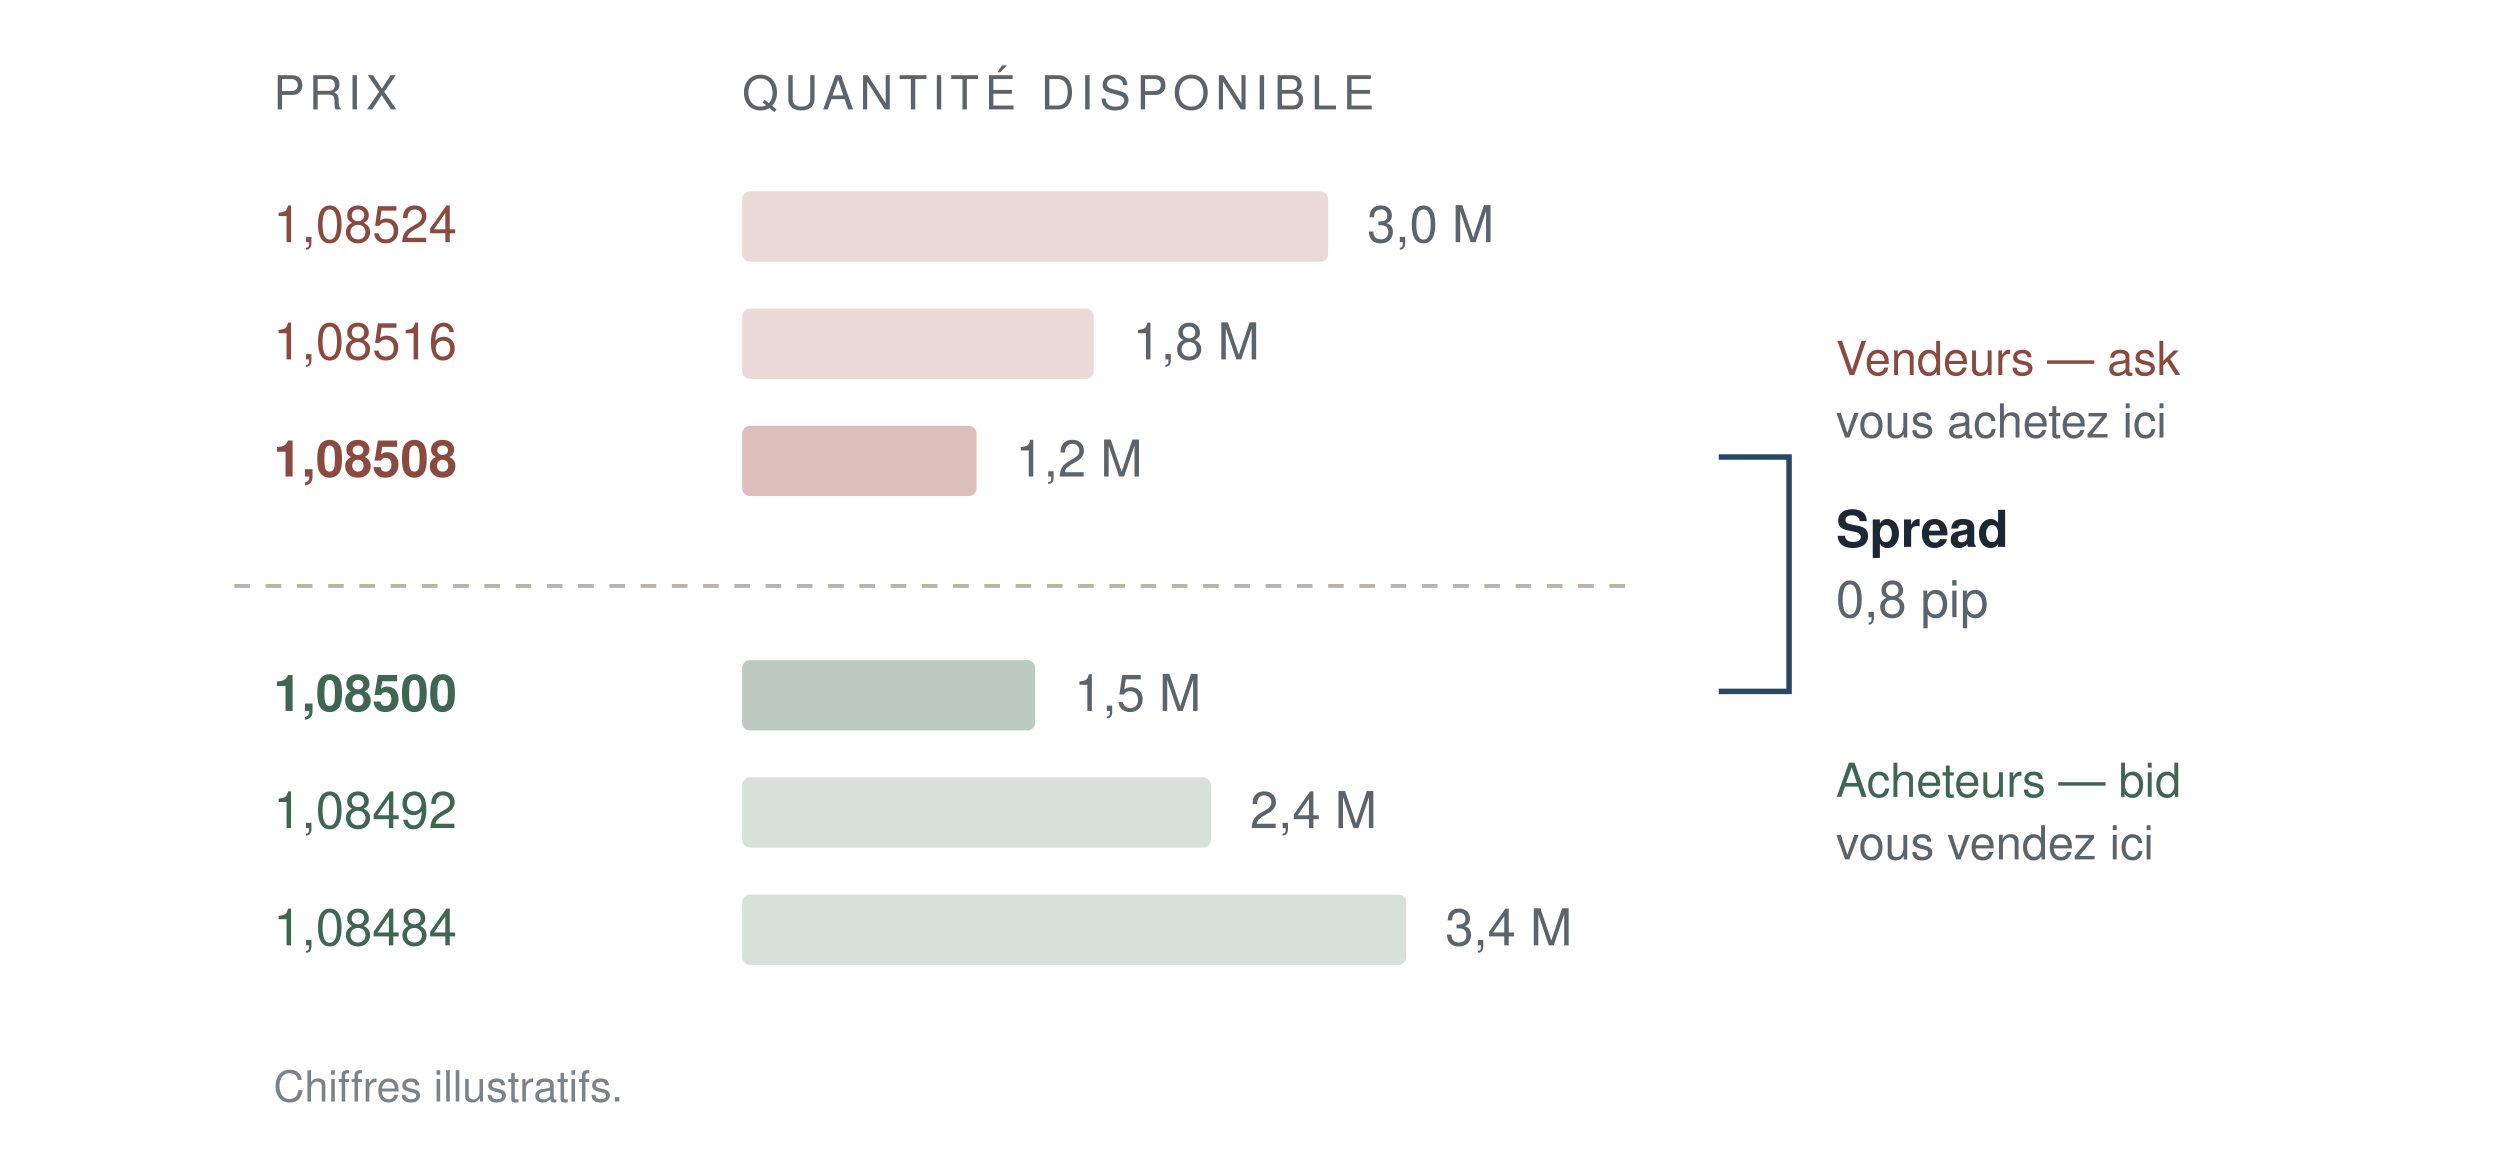
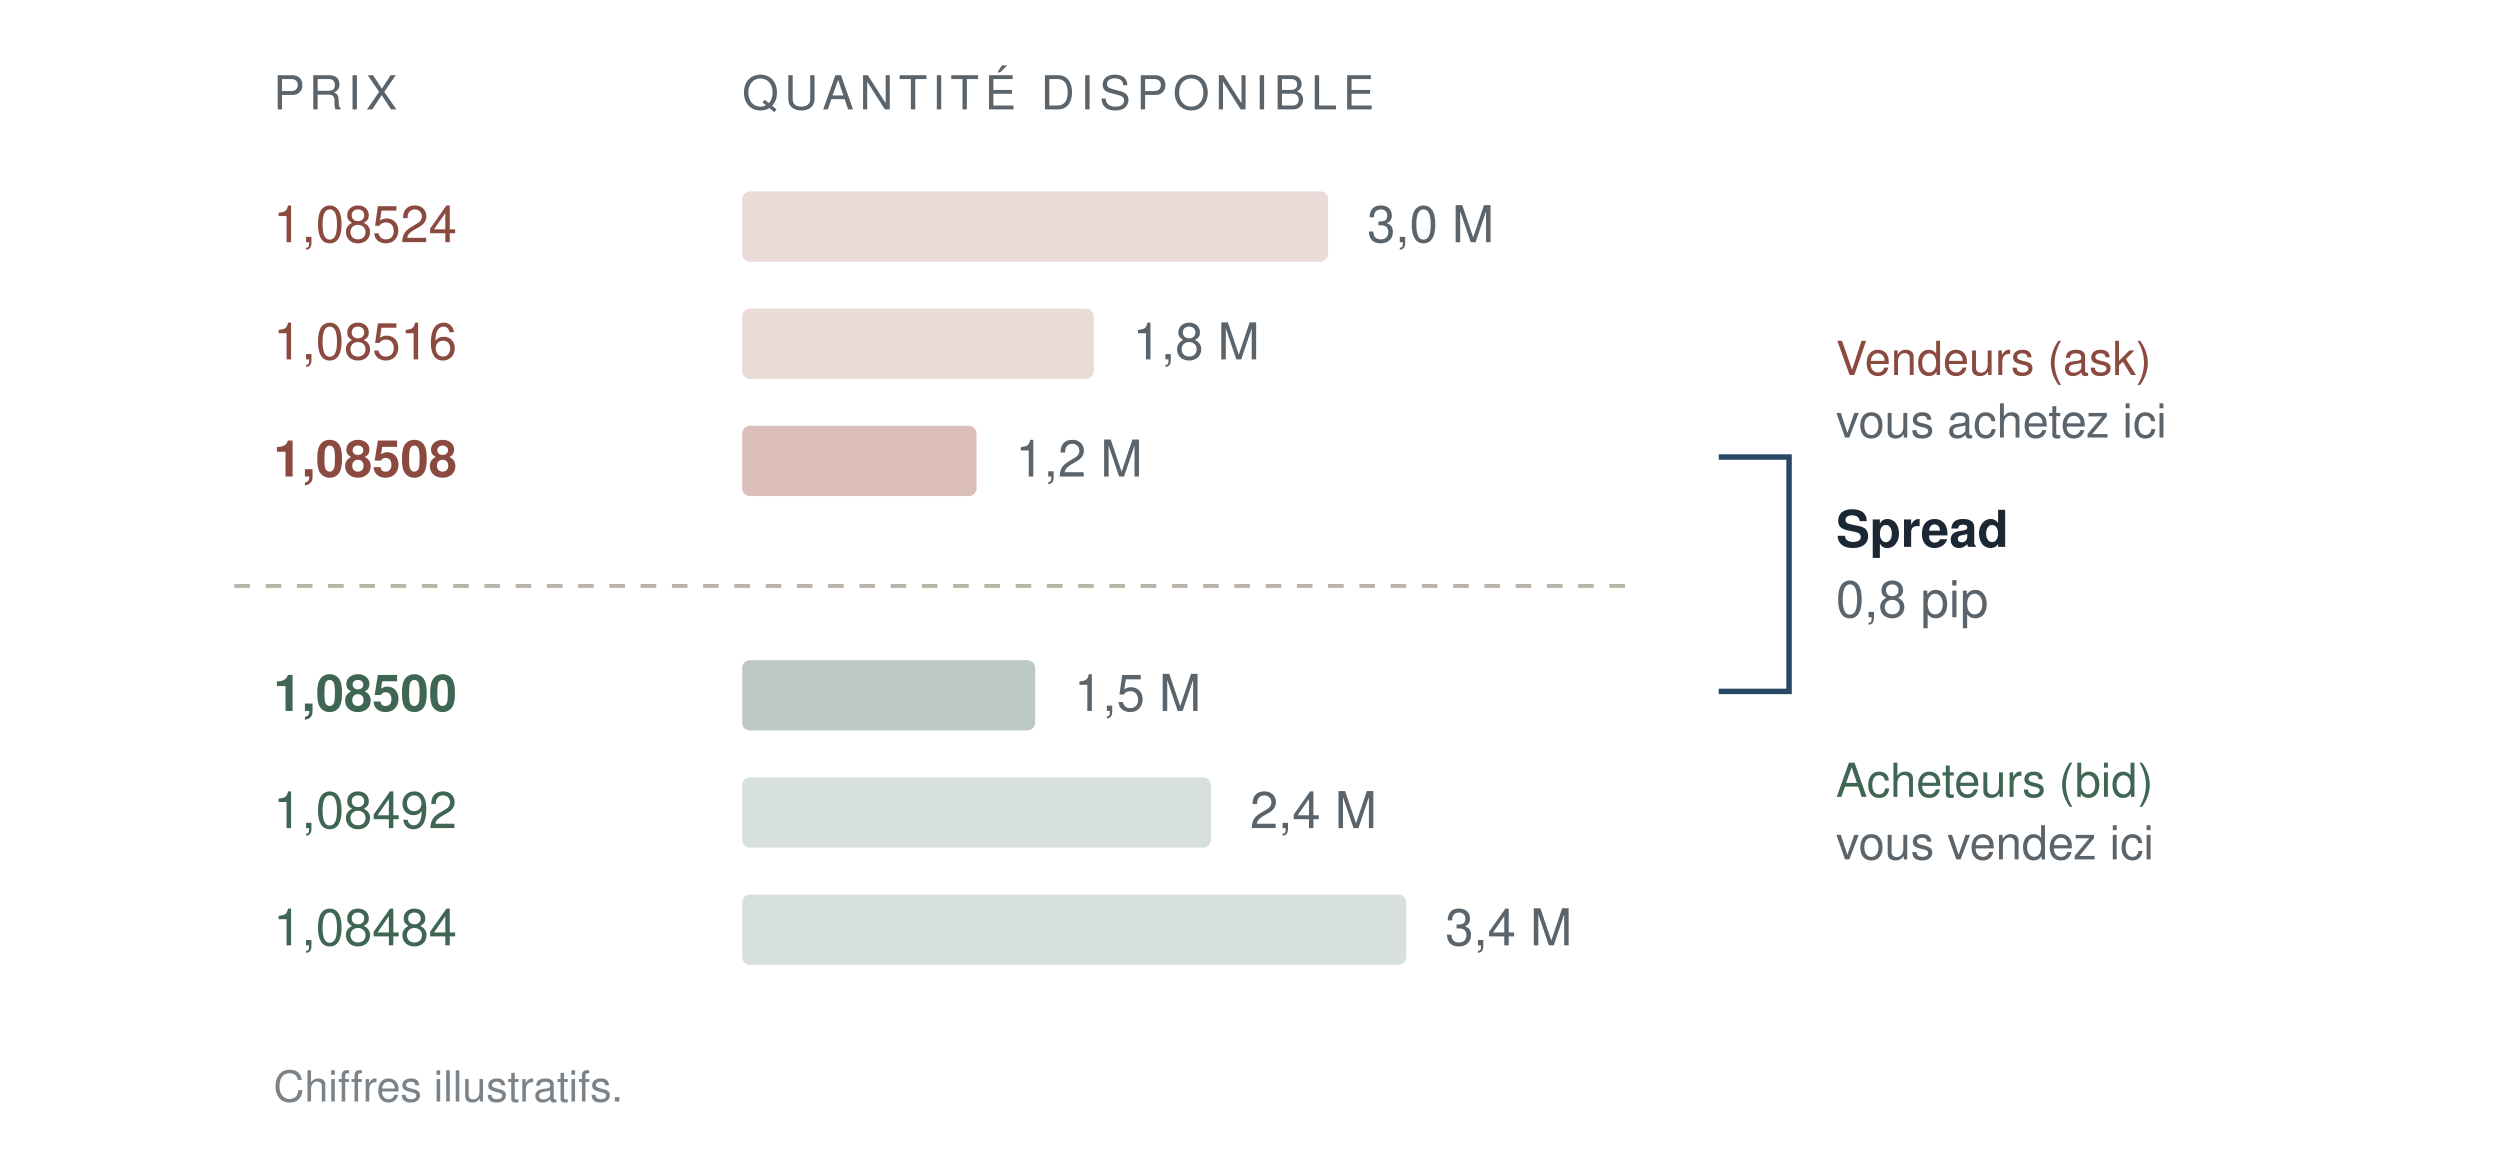
<svg xmlns="http://www.w3.org/2000/svg" viewBox="0 0 640 300" role="img" aria-labelledby="t d" font-family="DM Sans, Helvetica, Arial, sans-serif">
  <g font-size="12" fill="#5b646b">
    <text x="70" y="28" letter-spacing="1.5">PRIX</text>
    <text x="190" y="28" letter-spacing="1.5">QUANTITÉ DISPONIBLE</text>
  </g>
  <g font-size="13">
    <text x="70" y="62" fill="#8a4a40">1,08524</text>
    <rect x="190" y="49" width="150" height="18" rx="2" fill="#a3564a" opacity=".22" />
    <text x="350" y="62" fill="#5b646b">3,0 M</text>
    <text x="70" y="92" fill="#8a4a40">1,08516</text>
    <rect x="190" y="79" width="90" height="18" rx="2" fill="#a3564a" opacity=".22" />
    <text x="290" y="92" fill="#5b646b">1,8 M</text>
    <text x="70" y="122" fill="#8a4a40" font-weight="700">1,08508</text>
    <rect x="190" y="109" width="60" height="18" rx="2" fill="#a3564a" opacity=".38" />
    <text x="260" y="122" fill="#5b646b">1,2 M</text>
    <text x="70" y="182" fill="#3f6553" font-weight="700">1,08500</text>
    <rect x="190" y="169" width="75" height="18" rx="2" fill="#4e7461" opacity=".38" />
    <text x="275" y="182" fill="#5b646b">1,5 M</text>
    <text x="70" y="212" fill="#3f6553">1,08492</text>
    <rect x="190" y="199" width="120" height="18" rx="2" fill="#4e7461" opacity=".22" />
    <text x="320" y="212" fill="#5b646b">2,4 M</text>
    <text x="70" y="242" fill="#3f6553">1,08484</text>
    <rect x="190" y="229" width="170" height="18" rx="2" fill="#4e7461" opacity=".22" />
    <text x="370" y="242" fill="#5b646b">3,4 M</text>
  </g>
  <line x1="60" y1="150" x2="420" y2="150" stroke="#b9b4a7" stroke-dasharray="4 4" />
  <g stroke="#284764" stroke-width="1.4" fill="none">
    <path d="M440 117 H458 V177 H440" />
  </g>
  <g font-size="13" fill="#1b2733">
    <text x="470" y="140" font-weight="700">Spread</text>
    <text x="470" y="158" fill="#5b646b">0,8 pip</text>
  </g>
  <g font-size="12">
-     <text x="470" y="96" fill="#8a4a40">Vendeurs — ask</text>
+     <text x="470" y="96" fill="#8a4a40">Vendeurs (ask)</text>
    <text x="470" y="112" fill="#5b646b">vous achetez ici</text>
-     <text x="470" y="204" fill="#3f6553">Acheteurs — bid</text>
+     <text x="470" y="204" fill="#3f6553">Acheteurs (bid)</text>
    <text x="470" y="220" fill="#5b646b">vous vendez ici</text>
  </g>
  <text x="70" y="282" font-size="11" fill="#7b8389">Chiffres illustratifs.</text>
</svg>
